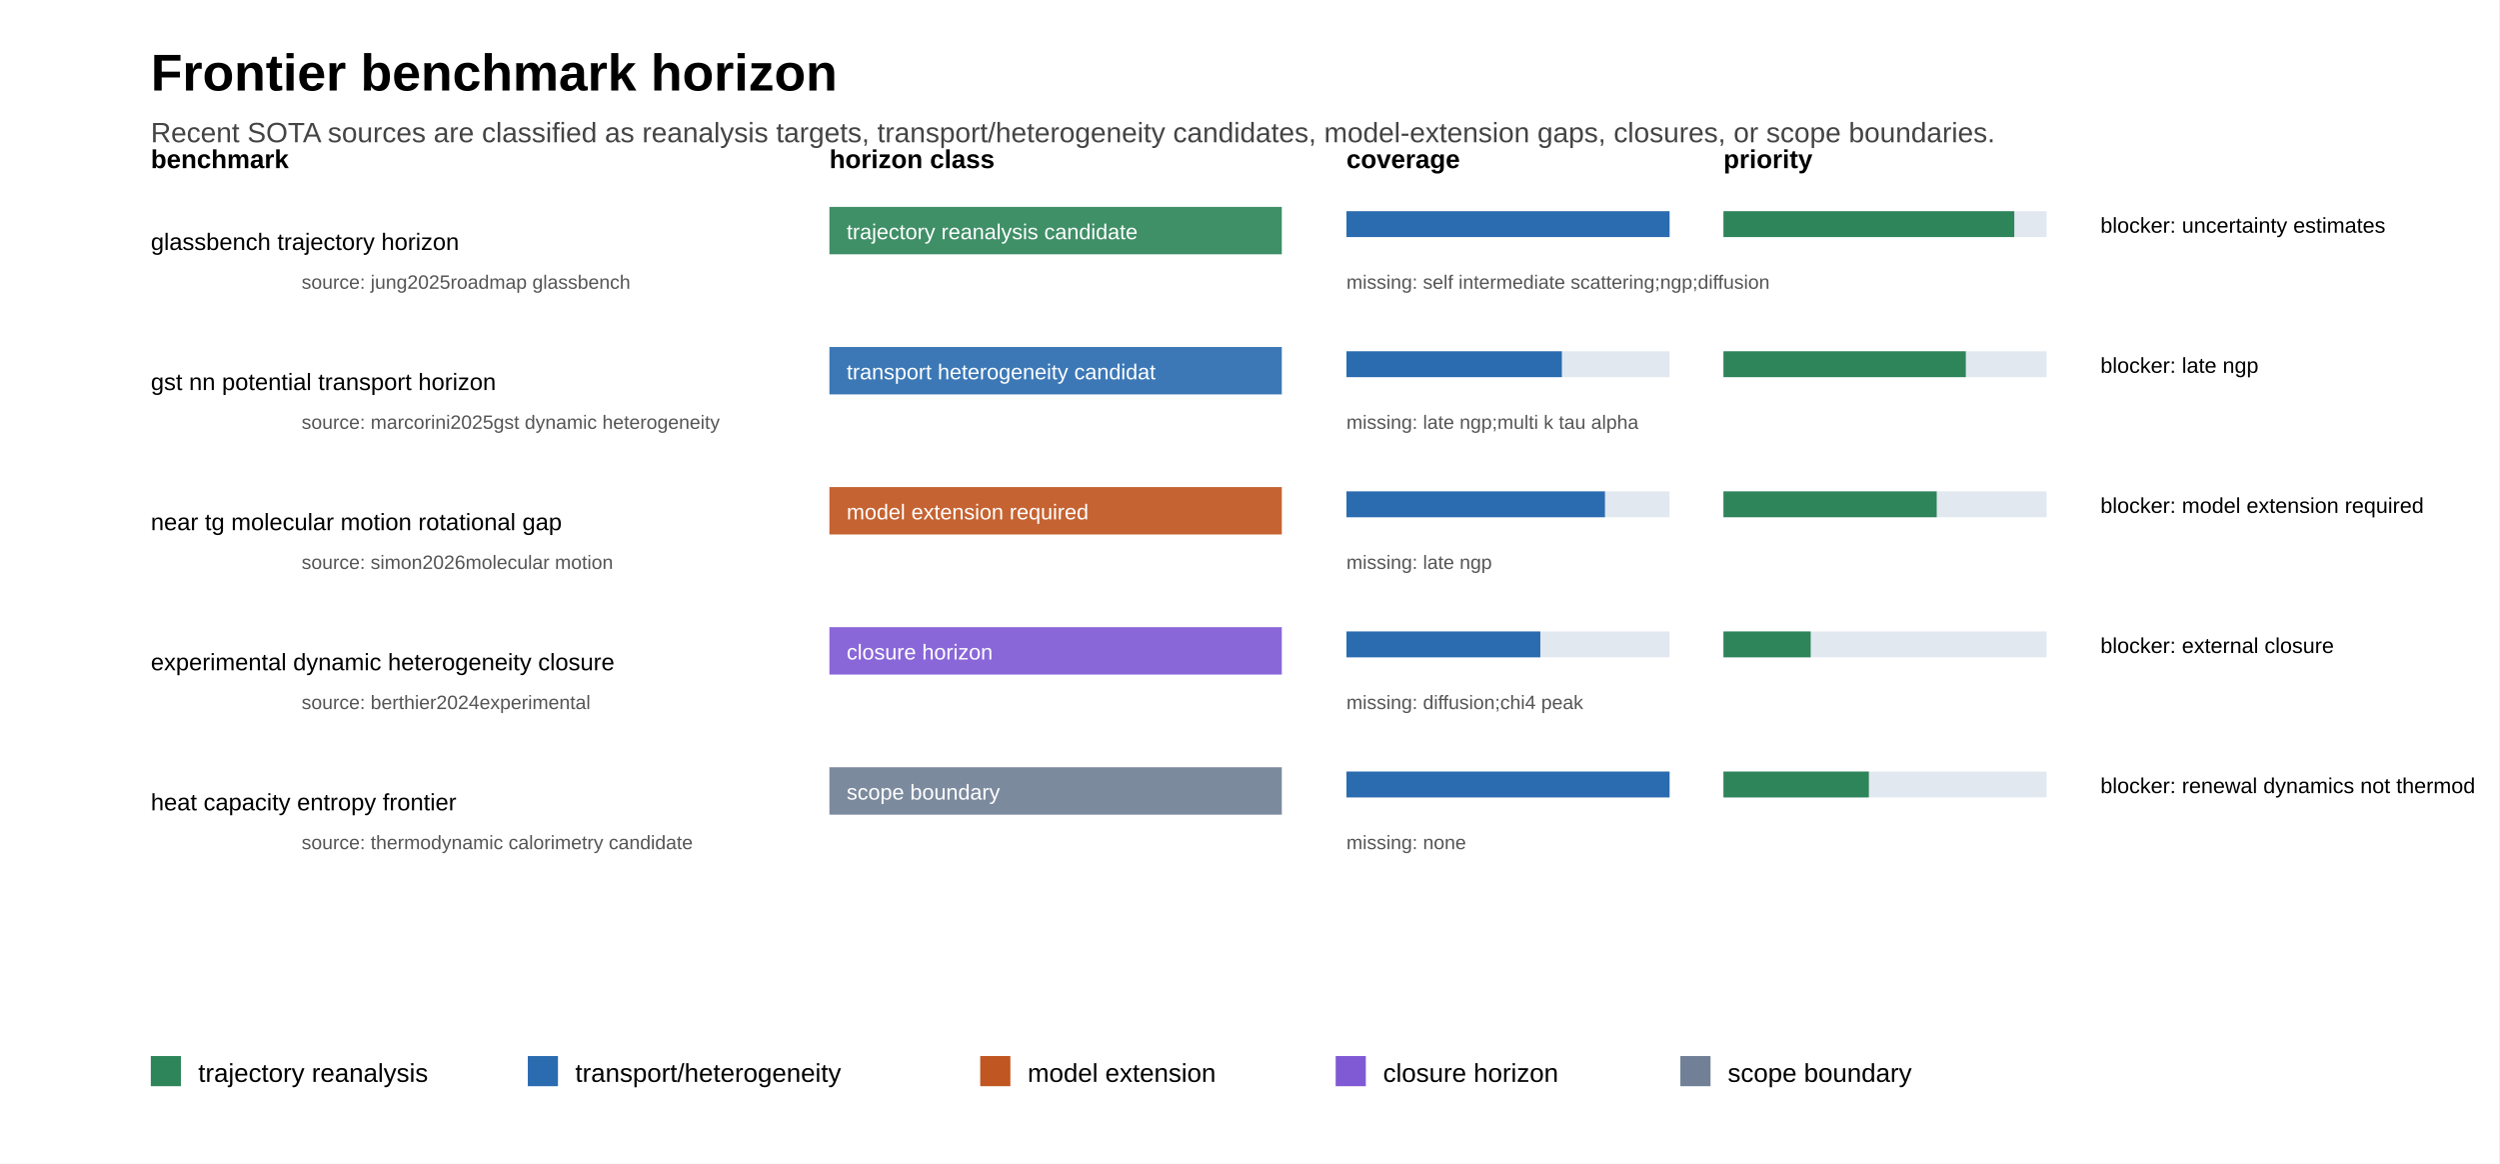
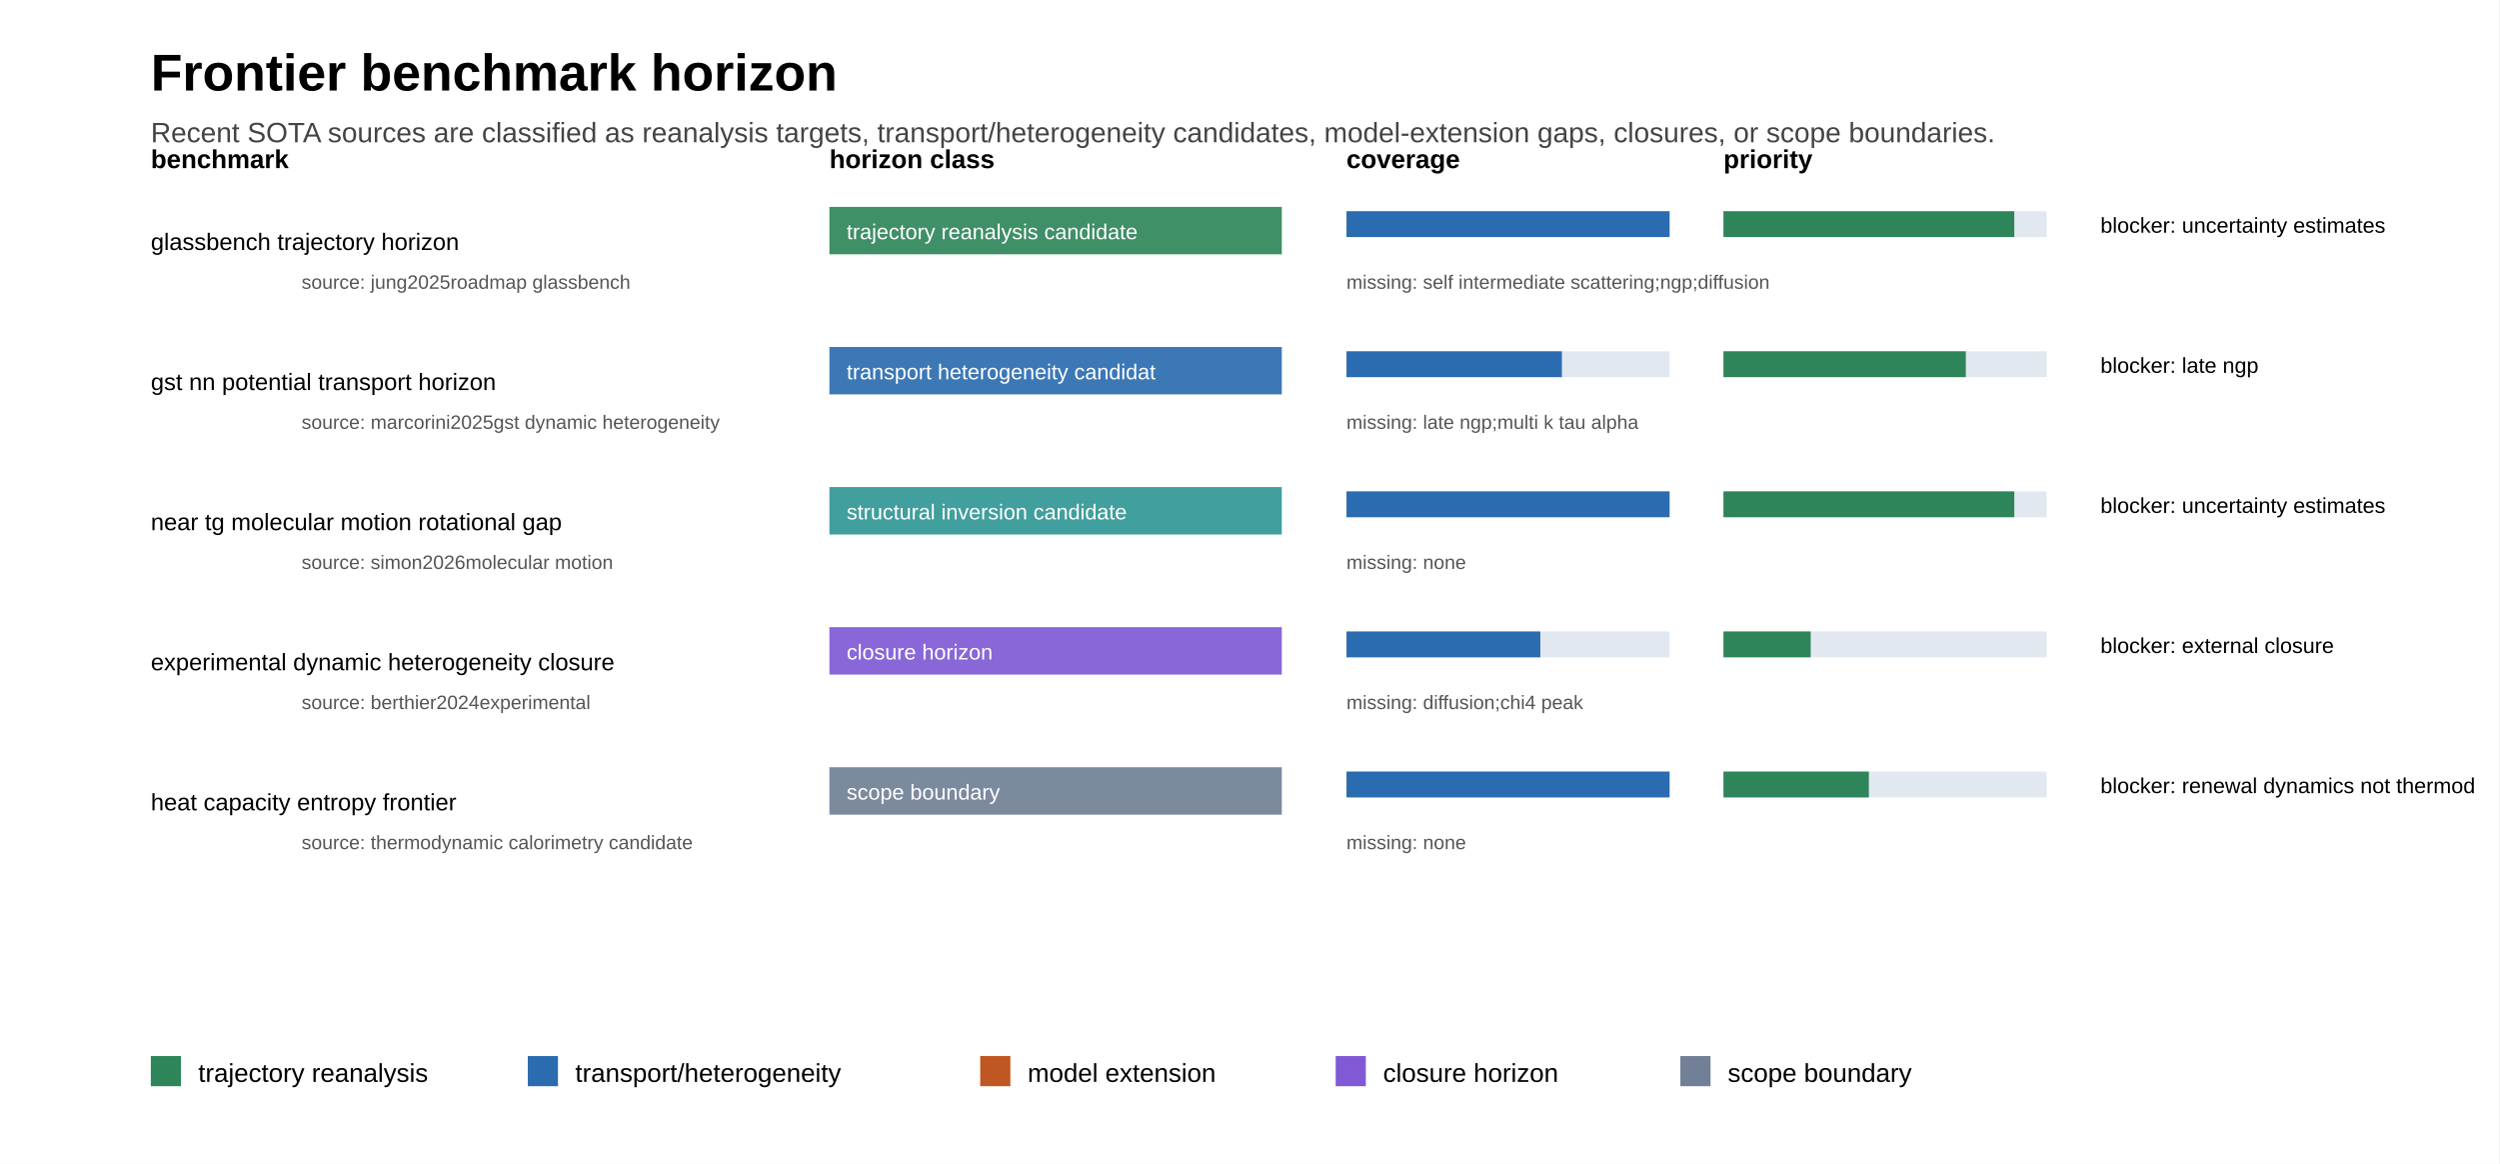
<svg xmlns="http://www.w3.org/2000/svg" width="1160" height="540" viewBox="0 0 1160 540">
  <rect width="100%" height="100%" fill="#ffffff" />
  <text x="70" y="42" font-family="Arial, sans-serif" font-size="24" font-weight="700">Frontier benchmark horizon</text>
  <text x="70" y="66" font-family="Arial, sans-serif" font-size="13" fill="#444">Recent SOTA sources are classified as reanalysis targets, transport/heterogeneity candidates, model-extension gaps, closures, or scope boundaries.</text>
  <text x="70" y="78" font-family="Arial, sans-serif" font-size="12" font-weight="700">benchmark</text>
  <text x="385" y="78" font-family="Arial, sans-serif" font-size="12" font-weight="700">horizon class</text>
  <text x="625" y="78" font-family="Arial, sans-serif" font-size="12" font-weight="700">coverage</text>
  <text x="800" y="78" font-family="Arial, sans-serif" font-size="12" font-weight="700">priority</text>
  <text x="70" y="116" font-family="Arial, sans-serif" font-size="11">glassbench trajectory horizon</text>
  <rect x="385" y="96" width="210" height="22" fill="#2f855a" opacity="0.92" />
  <text x="393" y="111" font-family="Arial, sans-serif" font-size="10" fill="#fff">trajectory reanalysis candidate</text>
  <rect x="625" y="98" width="150" height="12" fill="#e2e8f0" />
  <rect x="625" y="98" width="150.0" height="12" fill="#2b6cb0" />
  <rect x="800" y="98" width="150" height="12" fill="#e2e8f0" />
  <rect x="800" y="98" width="135.0" height="12" fill="#2f855a" />
  <text x="975" y="108" font-family="Arial, sans-serif" font-size="10">blocker: uncertainty estimates</text>
  <text x="140" y="134" font-family="Arial, sans-serif" font-size="9" fill="#555">source: jung2025roadmap glassbench</text>
  <text x="625" y="134" font-family="Arial, sans-serif" font-size="9" fill="#555">missing: self intermediate scattering;ngp;diffusion</text>
  <text x="70" y="181" font-family="Arial, sans-serif" font-size="11">gst nn potential transport horizon</text>
  <rect x="385" y="161" width="210" height="22" fill="#2b6cb0" opacity="0.92" />
  <text x="393" y="176" font-family="Arial, sans-serif" font-size="10" fill="#fff">transport heterogeneity candidat</text>
  <rect x="625" y="163" width="150" height="12" fill="#e2e8f0" />
  <rect x="625" y="163" width="100.0" height="12" fill="#2b6cb0" />
  <rect x="800" y="163" width="150" height="12" fill="#e2e8f0" />
  <rect x="800" y="163" width="112.5" height="12" fill="#2f855a" />
  <text x="975" y="173" font-family="Arial, sans-serif" font-size="10">blocker: late ngp</text>
  <text x="140" y="199" font-family="Arial, sans-serif" font-size="9" fill="#555">source: marcorini2025gst dynamic heterogeneity</text>
  <text x="625" y="199" font-family="Arial, sans-serif" font-size="9" fill="#555">missing: late ngp;multi k tau alpha</text>
  <text x="70" y="246" font-family="Arial, sans-serif" font-size="11">near tg molecular motion rotational gap</text>
-   <rect x="385" y="226" width="210" height="22" fill="#c05621" opacity="0.92" />
-   <text x="393" y="241" font-family="Arial, sans-serif" font-size="10" fill="#fff">model extension required</text>
+   <rect x="385" y="226" width="210" height="22" fill="#319795" opacity="0.92" />
+   <text x="393" y="241" font-family="Arial, sans-serif" font-size="10" fill="#fff">structural inversion candidate</text>
  <rect x="625" y="228" width="150" height="12" fill="#e2e8f0" />
-   <rect x="625" y="228" width="120.0" height="12" fill="#2b6cb0" />
+   <rect x="625" y="228" width="150.0" height="12" fill="#2b6cb0" />
  <rect x="800" y="228" width="150" height="12" fill="#e2e8f0" />
-   <rect x="800" y="228" width="99.0" height="12" fill="#2f855a" />
-   <text x="975" y="238" font-family="Arial, sans-serif" font-size="10">blocker: model extension required</text>
+   <rect x="800" y="228" width="135.0" height="12" fill="#2f855a" />
+   <text x="975" y="238" font-family="Arial, sans-serif" font-size="10">blocker: uncertainty estimates</text>
  <text x="140" y="264" font-family="Arial, sans-serif" font-size="9" fill="#555">source: simon2026molecular motion</text>
-   <text x="625" y="264" font-family="Arial, sans-serif" font-size="9" fill="#555">missing: late ngp</text>
+   <text x="625" y="264" font-family="Arial, sans-serif" font-size="9" fill="#555">missing: none</text>
  <text x="70" y="311" font-family="Arial, sans-serif" font-size="11">experimental dynamic heterogeneity closure</text>
  <rect x="385" y="291" width="210" height="22" fill="#805ad5" opacity="0.92" />
  <text x="393" y="306" font-family="Arial, sans-serif" font-size="10" fill="#fff">closure horizon</text>
  <rect x="625" y="293" width="150" height="12" fill="#e2e8f0" />
  <rect x="625" y="293" width="90.0" height="12" fill="#2b6cb0" />
  <rect x="800" y="293" width="150" height="12" fill="#e2e8f0" />
  <rect x="800" y="293" width="40.5" height="12" fill="#2f855a" />
  <text x="975" y="303" font-family="Arial, sans-serif" font-size="10">blocker: external closure</text>
  <text x="140" y="329" font-family="Arial, sans-serif" font-size="9" fill="#555">source: berthier2024experimental</text>
  <text x="625" y="329" font-family="Arial, sans-serif" font-size="9" fill="#555">missing: diffusion;chi4 peak</text>
  <text x="70" y="376" font-family="Arial, sans-serif" font-size="11">heat capacity entropy frontier</text>
  <rect x="385" y="356" width="210" height="22" fill="#718096" opacity="0.92" />
  <text x="393" y="371" font-family="Arial, sans-serif" font-size="10" fill="#fff">scope boundary</text>
  <rect x="625" y="358" width="150" height="12" fill="#e2e8f0" />
  <rect x="625" y="358" width="150.0" height="12" fill="#2b6cb0" />
  <rect x="800" y="358" width="150" height="12" fill="#e2e8f0" />
  <rect x="800" y="358" width="67.5" height="12" fill="#2f855a" />
  <text x="975" y="368" font-family="Arial, sans-serif" font-size="10">blocker: renewal dynamics not thermod</text>
  <text x="140" y="394" font-family="Arial, sans-serif" font-size="9" fill="#555">source: thermodynamic calorimetry candidate</text>
  <text x="625" y="394" font-family="Arial, sans-serif" font-size="9" fill="#555">missing: none</text>
  <rect x="70" y="490" width="14" height="14" fill="#2f855a" />
  <text x="92" y="502" font-family="Arial, sans-serif" font-size="12">trajectory reanalysis</text>
  <rect x="245" y="490" width="14" height="14" fill="#2b6cb0" />
  <text x="267" y="502" font-family="Arial, sans-serif" font-size="12">transport/heterogeneity</text>
  <rect x="455" y="490" width="14" height="14" fill="#c05621" />
  <text x="477" y="502" font-family="Arial, sans-serif" font-size="12">model extension</text>
  <rect x="620" y="490" width="14" height="14" fill="#805ad5" />
  <text x="642" y="502" font-family="Arial, sans-serif" font-size="12">closure horizon</text>
  <rect x="780" y="490" width="14" height="14" fill="#718096" />
  <text x="802" y="502" font-family="Arial, sans-serif" font-size="12">scope boundary</text>
</svg>
